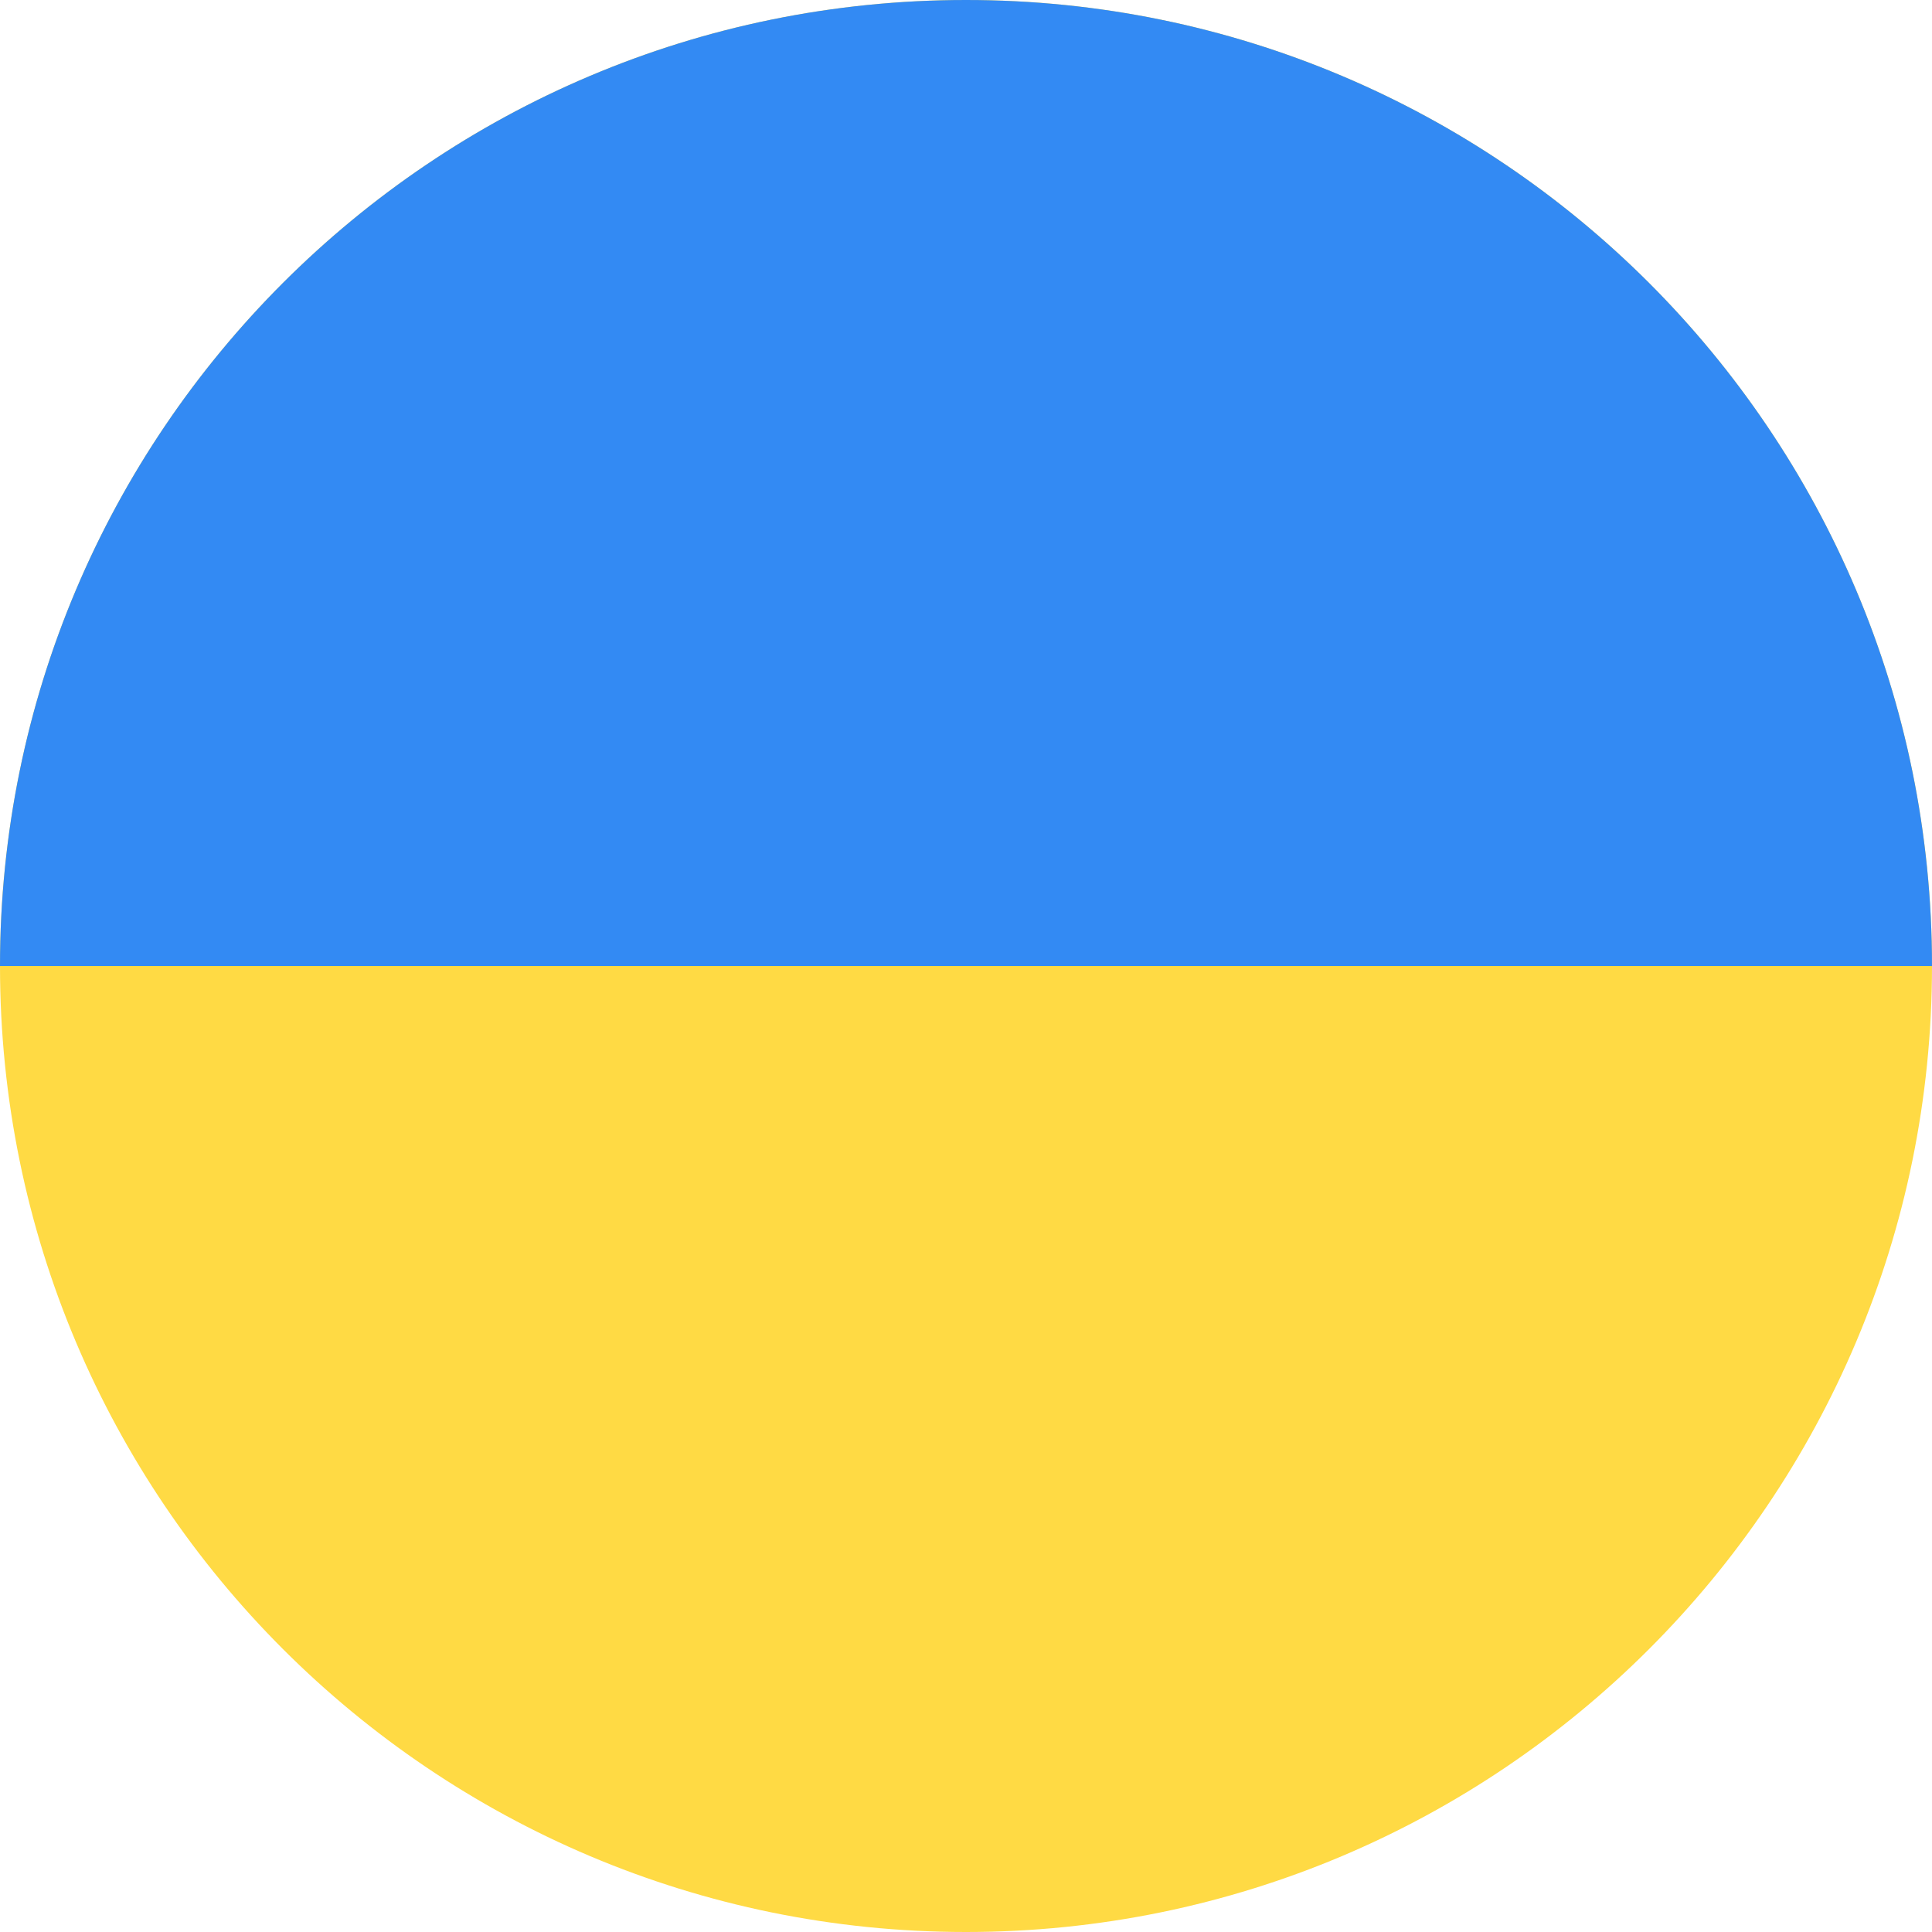
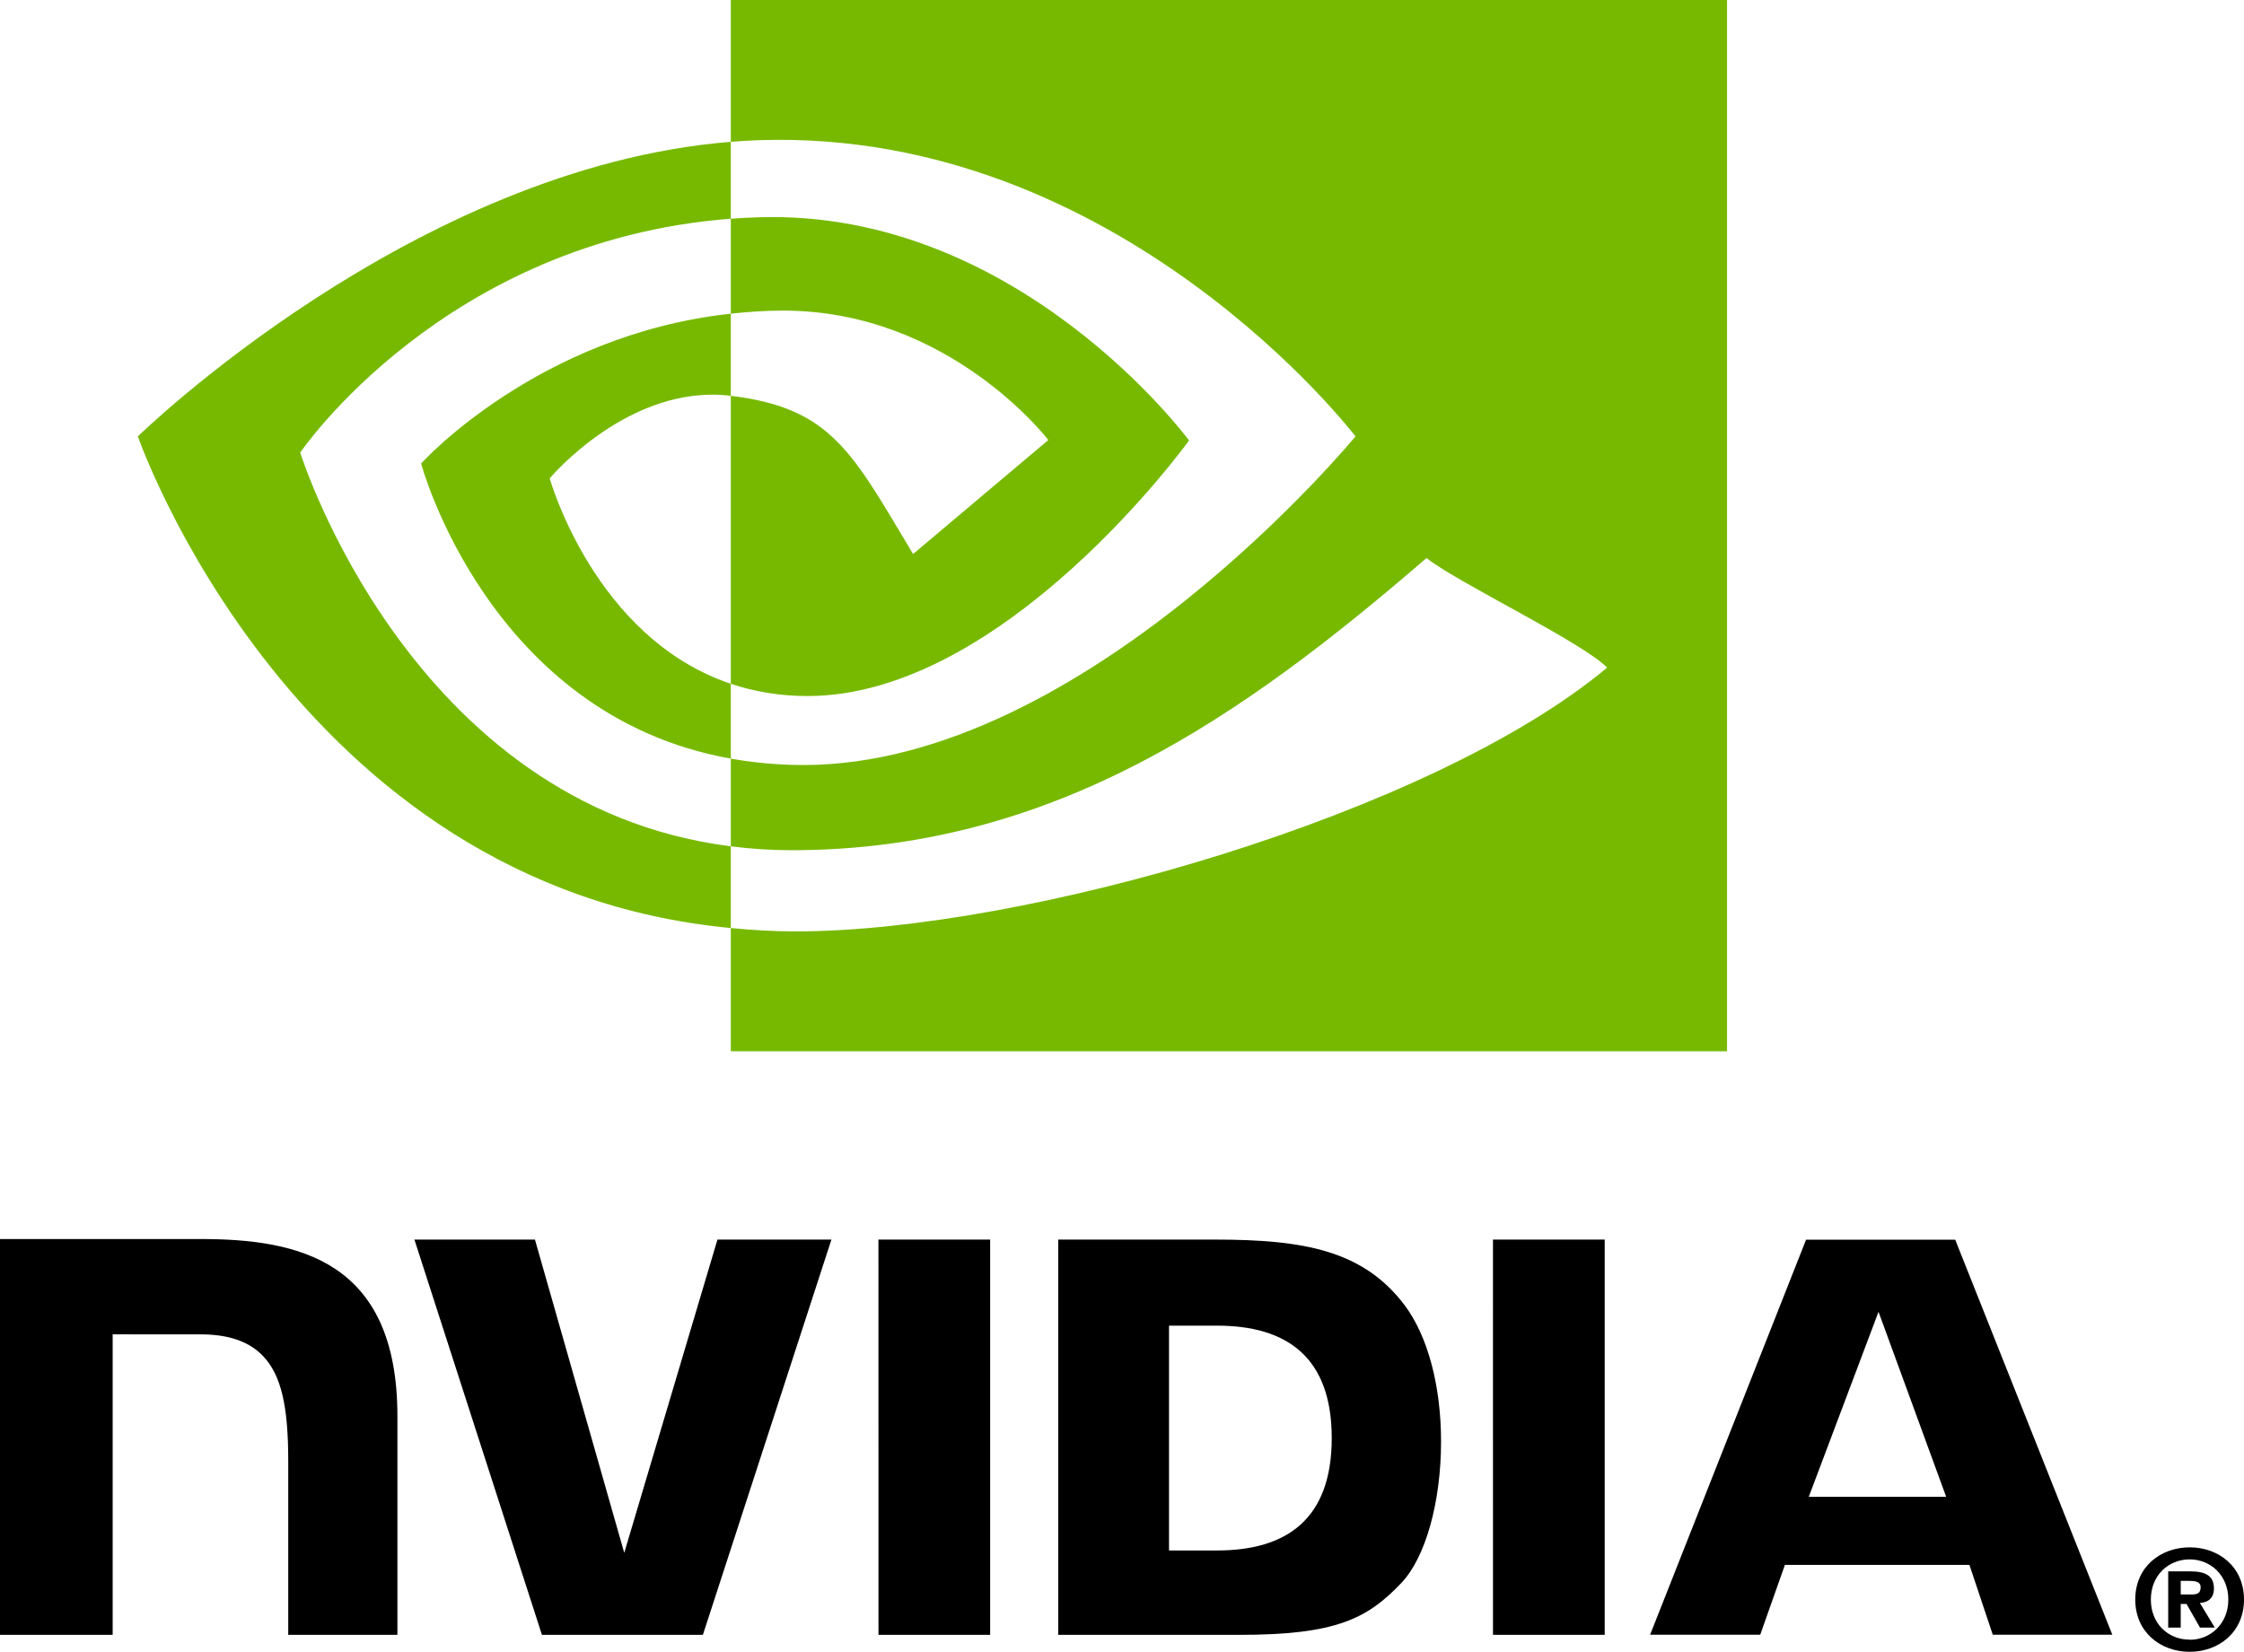
- <svg xmlns="http://www.w3.org/2000/svg" version="1.1" id="Layer_1" x="0px" y="0px" viewBox="0 0 512 512" style="enable-background:new 0 0 512 512;" xml:space="preserve">
-   <circle style="fill:#FFDA44;" cx="256" cy="256" r="256" />
-   <path style="fill:#338AF3;" d="M0,256C0,114.616,114.616,0,256,0s256,114.616,256,256" />
-   <g>
- </g>
-   <g>
- </g>
-   <g>
- </g>
-   <g>
- </g>
-   <g>
- </g>
-   <g>
- </g>
-   <g>
- </g>
-   <g>
- </g>
-   <g>
- </g>
-   <g>
- </g>
-   <g>
- </g>
-   <g>
- </g>
-   <g>
- </g>
-   <g>
- </g>
-   <g>
- </g>
+ <svg xmlns="http://www.w3.org/2000/svg" version="1.1" id="svg2" x="0px" y="0px" width="351.46px" height="258.785px" viewBox="35.188 31.512 351.46 258.785" enable-background="new 35.188 31.512 351.46 258.785" xml:space="preserve">
+   <path id="path17" d="M384.195,282.109c0,3.771-2.769,6.302-6.047,6.302v-0.023c-3.371,0.023-6.089-2.508-6.089-6.278  c0-3.769,2.718-6.293,6.089-6.293C381.427,275.816,384.195,278.34,384.195,282.109z M386.648,282.109c0-5.175-4.02-8.179-8.5-8.179  c-4.511,0-8.531,3.004-8.531,8.179c0,5.172,4.021,8.188,8.531,8.188C382.629,290.297,386.648,287.281,386.648,282.109   M376.738,282.801h0.91l2.109,3.703h2.316l-2.336-3.859c1.207-0.086,2.2-0.661,2.2-2.286c0-2.019-1.392-2.668-3.75-2.668h-3.411  v8.813h1.961V282.801 M376.738,281.309v-2.122h1.364c0.742,0,1.753,0.06,1.753,0.965c0,0.985-0.523,1.157-1.398,1.157H376.738" />
+   <path id="path19" d="M329.406,237.027l10.598,28.993H318.48L329.406,237.027z M318.056,225.738l-24.423,61.88h17.246l3.863-10.934  h28.903l3.656,10.934h18.722l-24.605-61.888L318.056,225.738z M269.023,287.641h17.497v-61.922l-17.5-0.004L269.023,287.641z   M147.556,225.715l-14.598,49.078l-13.984-49.074l-18.879-0.004l19.972,61.926h25.207l20.133-61.926H147.556z M218.281,239.199h7.52  c10.91,0,17.966,4.898,17.966,17.609c0,12.714-7.056,17.613-17.966,17.613h-7.52V239.199z M200.931,225.715v61.926h28.366  c15.113,0,20.048-2.512,25.384-8.148c3.769-3.957,6.207-12.641,6.207-22.134c0-8.707-2.063-16.468-5.66-21.304  c-6.481-8.649-15.817-10.34-29.75-10.34H200.931z M35.188,225.629v62.012h17.645v-47.086l13.672,0.004  c4.527,0,7.754,1.128,9.934,3.457c2.765,2.945,3.894,7.699,3.894,16.395v27.23h17.098v-34.262c0-24.453-15.586-27.75-30.836-27.75  H35.188z M172.771,225.715l0.007,61.926h17.489v-61.926H172.771z" />
+   <path id="path21" fill="#77B900" d="M82.211,102.414c0,0,22.504-33.203,67.437-36.638V53.73  c-49.769,3.997-92.867,46.149-92.867,46.149s24.41,70.565,92.867,77.026v-12.804C99.411,157.781,82.211,102.414,82.211,102.414z   M149.648,138.637v11.726c-37.968-6.769-48.507-46.237-48.507-46.237s18.23-20.195,48.507-23.47v12.867  c-0.023,0-0.039-0.007-0.058-0.007c-15.891-1.907-28.305,12.938-28.305,12.938S128.243,131.445,149.648,138.637 M149.648,31.512  V53.73c1.461-0.112,2.922-0.207,4.391-0.257c56.582-1.907,93.449,46.406,93.449,46.406s-42.343,51.488-86.457,51.488  c-4.043,0-7.828-0.375-11.383-1.005v13.739c3.04,0.386,6.192,0.613,9.481,0.613c41.051,0,70.738-20.965,99.484-45.778  c4.766,3.817,24.278,13.103,28.289,17.168c-27.332,22.883-91.031,41.329-127.144,41.329c-3.481,0-6.824-0.211-10.11-0.528v19.306  h156.032V31.512H149.648z M149.648,80.656V65.777c1.446-0.101,2.903-0.179,4.391-0.226c40.688-1.278,67.382,34.965,67.382,34.965  s-28.832,40.043-59.746,40.043c-4.449,0-8.438-0.715-12.028-1.922V93.523c15.84,1.914,19.028,8.911,28.551,24.786l21.18-17.859  c0,0-15.461-20.277-41.524-20.277C155.021,80.172,152.31,80.371,149.648,80.656" />
</svg>
